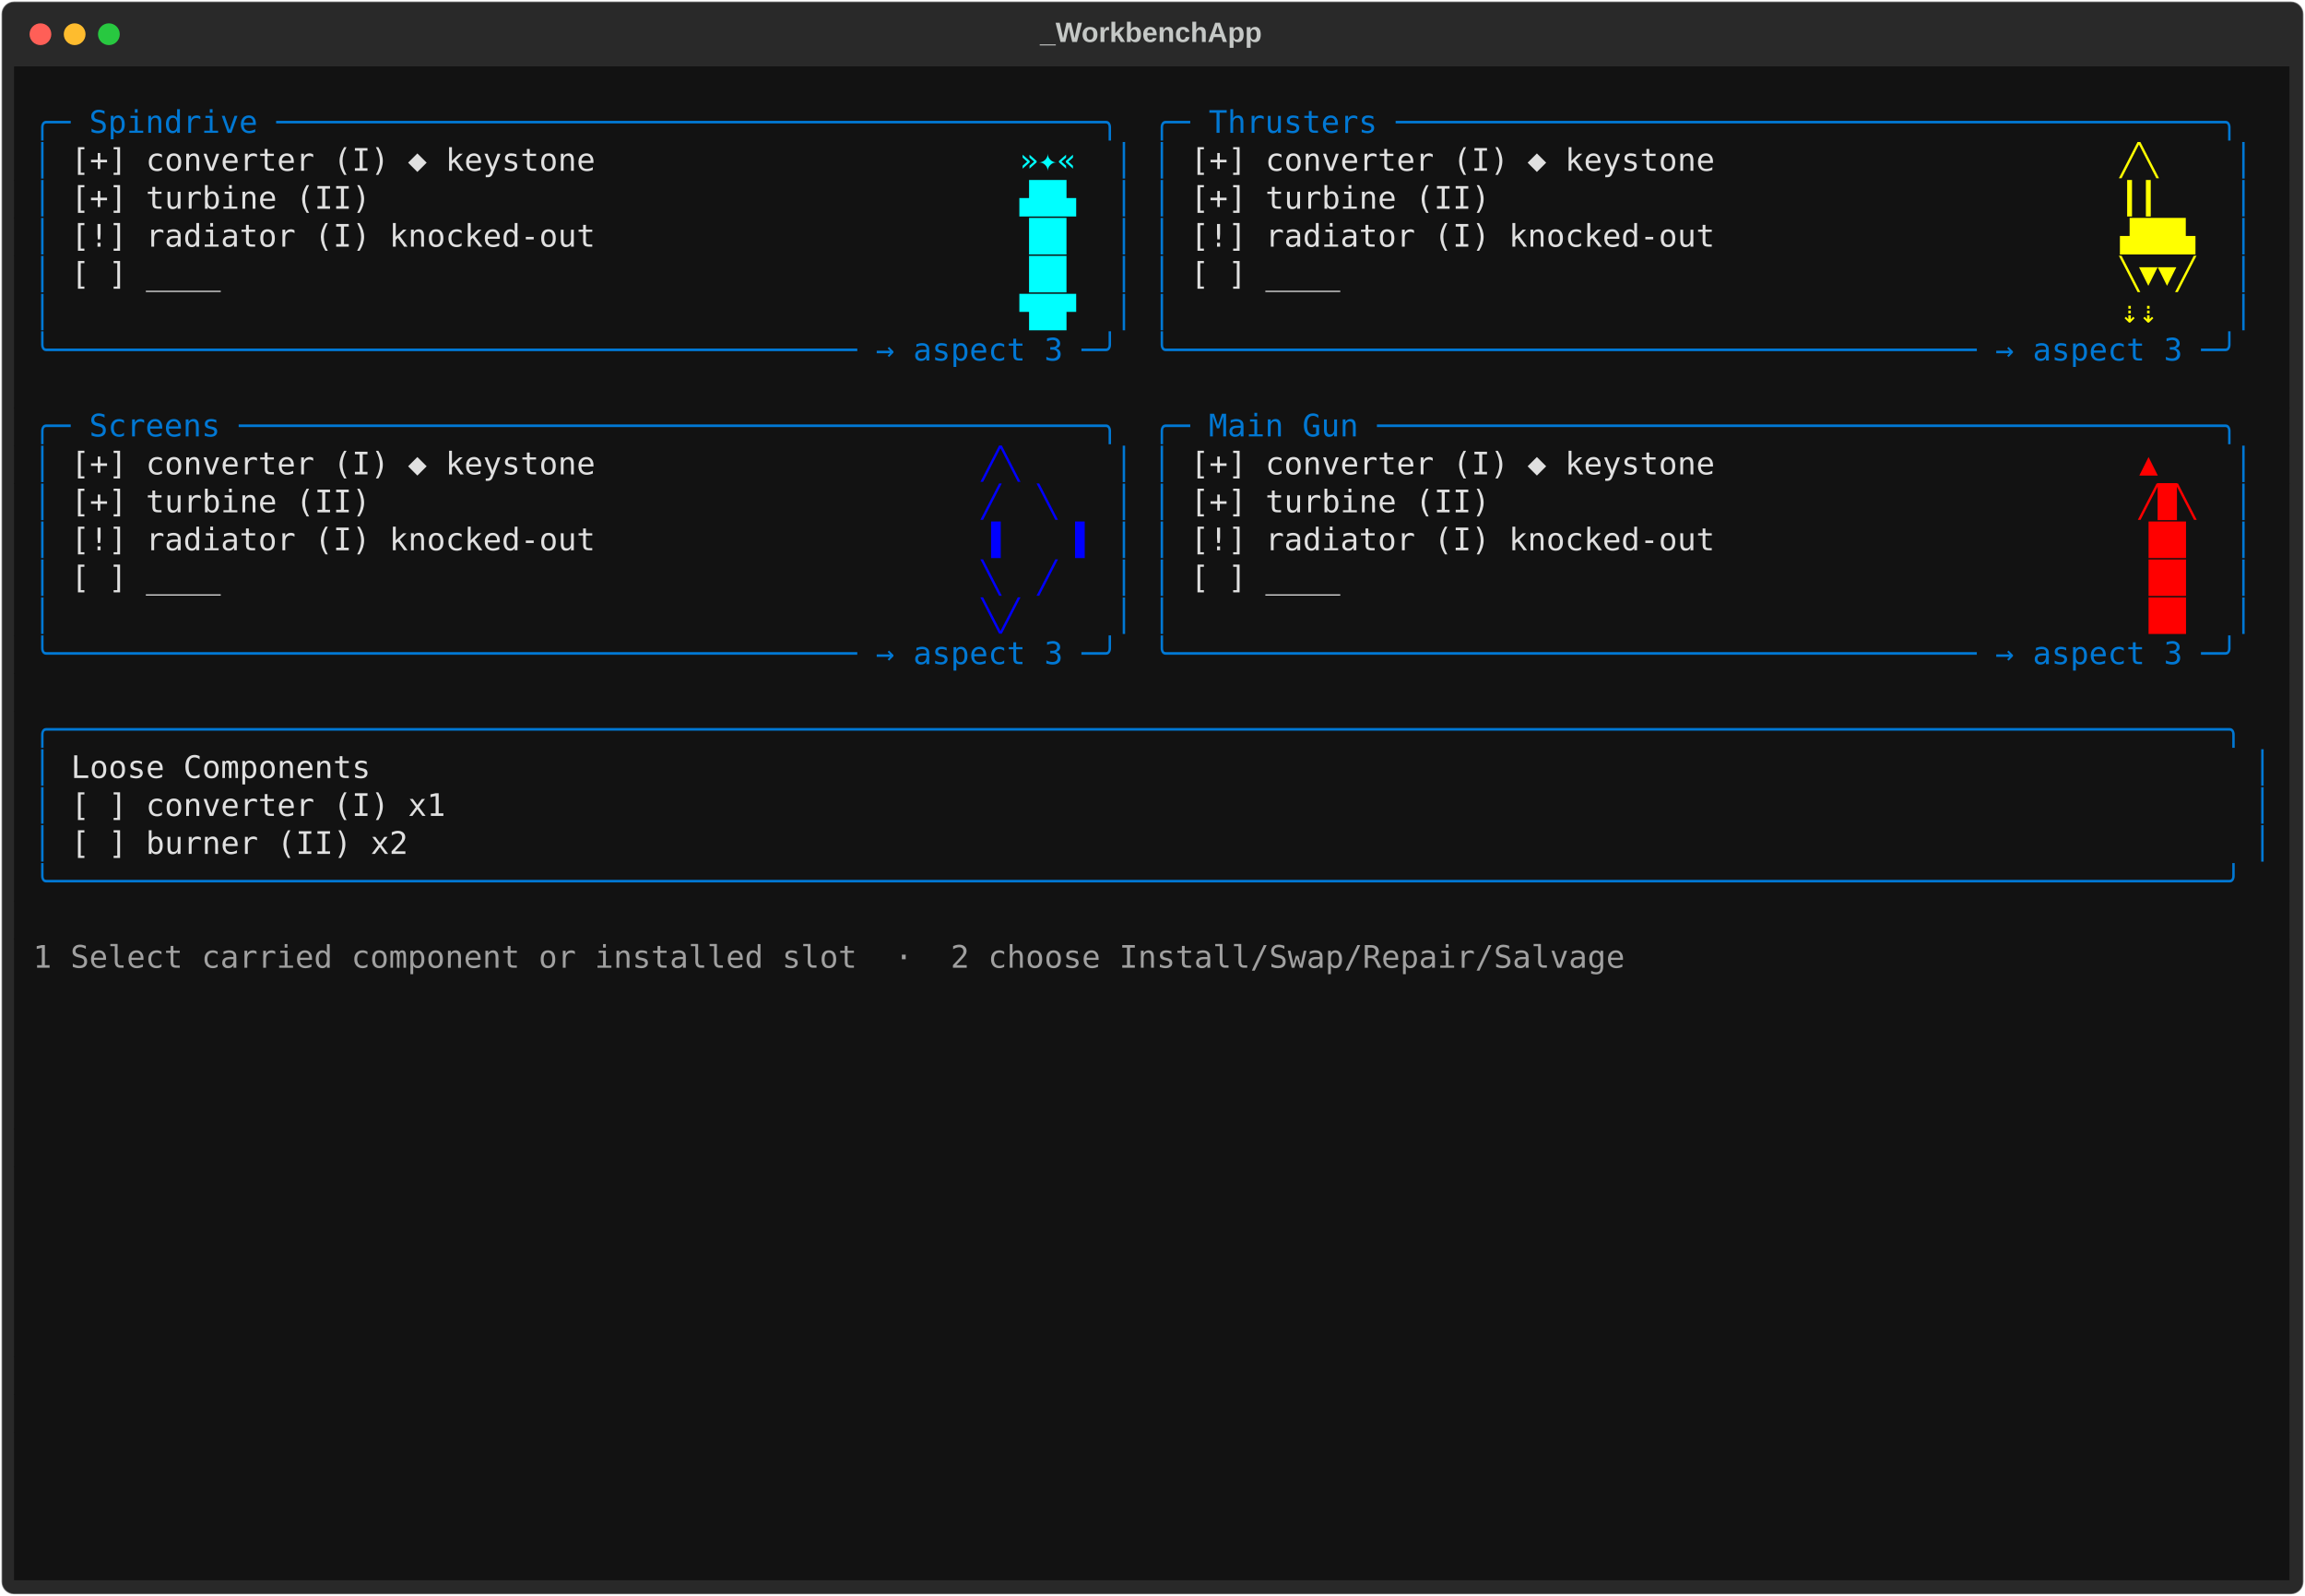
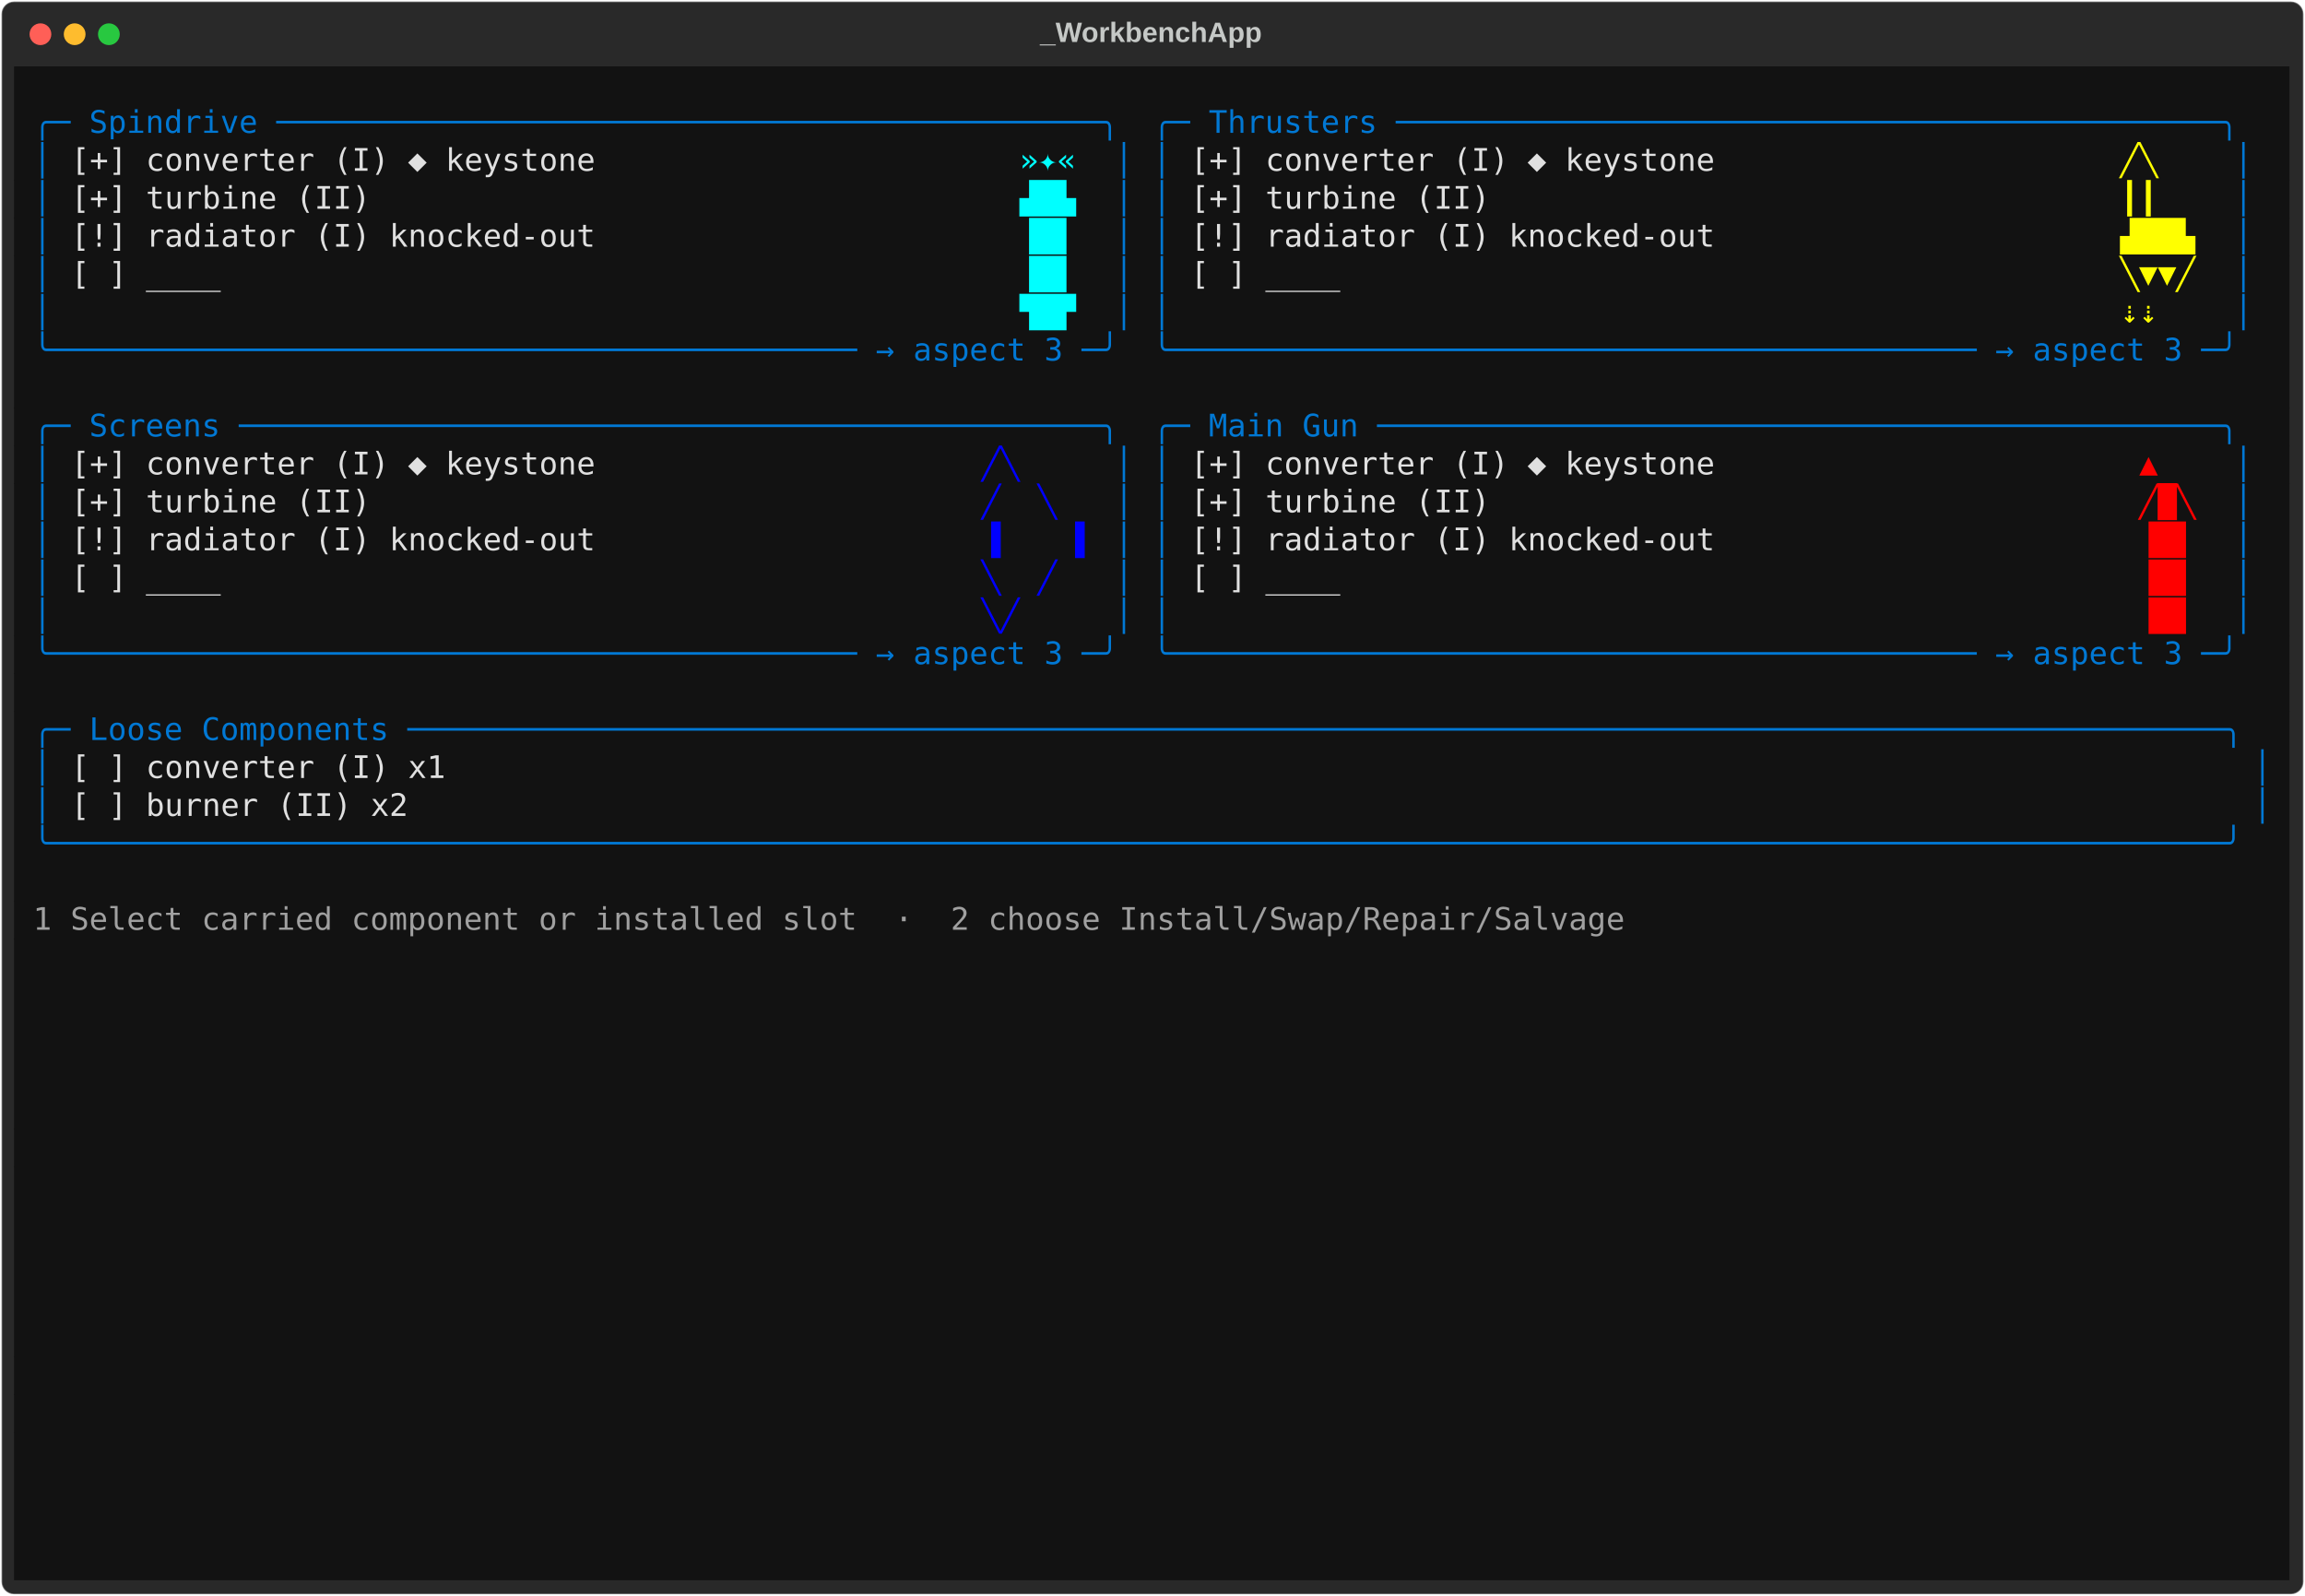
<svg xmlns="http://www.w3.org/2000/svg" class="rich-terminal" viewBox="0 0 1482 1026.0">
  <style>

    @font-face {
        font-family: "Fira Code";
        src: local("FiraCode-Regular"),
                url("https://cdnjs.cloudflare.com/ajax/libs/firacode/6.2.0/woff2/FiraCode-Regular.woff2") format("woff2"),
                url("https://cdnjs.cloudflare.com/ajax/libs/firacode/6.2.0/woff/FiraCode-Regular.woff") format("woff");
        font-style: normal;
        font-weight: 400;
    }
    @font-face {
        font-family: "Fira Code";
        src: local("FiraCode-Bold"),
                url("https://cdnjs.cloudflare.com/ajax/libs/firacode/6.2.0/woff2/FiraCode-Bold.woff2") format("woff2"),
                url("https://cdnjs.cloudflare.com/ajax/libs/firacode/6.2.0/woff/FiraCode-Bold.woff") format("woff");
        font-style: bold;
        font-weight: 700;
    }

    .terminal-matrix {
        font-family: Fira Code, monospace;
        font-size: 20px;
        line-height: 24.4px;
        font-variant-east-asian: full-width;
    }

    .terminal-title {
        font-size: 18px;
        font-weight: bold;
        font-family: arial;
    }

    .terminal-r1 { fill: #c5c8c6 }
.terminal-r2 { fill: #0178d4 }
.terminal-r3 { fill: #e0e0e0 }
.terminal-r4 { fill: #00ffff }
.terminal-r5 { fill: #ffff00 }
.terminal-r6 { fill: #0000ff }
.terminal-r7 { fill: #ff0000 }
.terminal-r8 { fill: #a0a0a0 }
    </style>
  <defs>
    <clipPath id="terminal-clip-terminal">
      <rect x="0" y="0" width="1463.0" height="975.0" />
    </clipPath>
    <clipPath id="terminal-line-0">
      <rect x="0" y="1.5" width="1464" height="24.65" />
    </clipPath>
    <clipPath id="terminal-line-1">
      <rect x="0" y="25.9" width="1464" height="24.65" />
    </clipPath>
    <clipPath id="terminal-line-2">
      <rect x="0" y="50.3" width="1464" height="24.65" />
    </clipPath>
    <clipPath id="terminal-line-3">
      <rect x="0" y="74.7" width="1464" height="24.65" />
    </clipPath>
    <clipPath id="terminal-line-4">
      <rect x="0" y="99.1" width="1464" height="24.65" />
    </clipPath>
    <clipPath id="terminal-line-5">
      <rect x="0" y="123.5" width="1464" height="24.65" />
    </clipPath>
    <clipPath id="terminal-line-6">
      <rect x="0" y="147.9" width="1464" height="24.65" />
    </clipPath>
    <clipPath id="terminal-line-7">
      <rect x="0" y="172.3" width="1464" height="24.65" />
    </clipPath>
    <clipPath id="terminal-line-8">
      <rect x="0" y="196.7" width="1464" height="24.65" />
    </clipPath>
    <clipPath id="terminal-line-9">
      <rect x="0" y="221.1" width="1464" height="24.65" />
    </clipPath>
    <clipPath id="terminal-line-10">
      <rect x="0" y="245.5" width="1464" height="24.65" />
    </clipPath>
    <clipPath id="terminal-line-11">
      <rect x="0" y="269.9" width="1464" height="24.65" />
    </clipPath>
    <clipPath id="terminal-line-12">
      <rect x="0" y="294.3" width="1464" height="24.65" />
    </clipPath>
    <clipPath id="terminal-line-13">
      <rect x="0" y="318.7" width="1464" height="24.65" />
    </clipPath>
    <clipPath id="terminal-line-14">
      <rect x="0" y="343.1" width="1464" height="24.65" />
    </clipPath>
    <clipPath id="terminal-line-15">
      <rect x="0" y="367.5" width="1464" height="24.65" />
    </clipPath>
    <clipPath id="terminal-line-16">
      <rect x="0" y="391.9" width="1464" height="24.65" />
    </clipPath>
    <clipPath id="terminal-line-17">
      <rect x="0" y="416.3" width="1464" height="24.65" />
    </clipPath>
    <clipPath id="terminal-line-18">
      <rect x="0" y="440.7" width="1464" height="24.65" />
    </clipPath>
    <clipPath id="terminal-line-19">
      <rect x="0" y="465.1" width="1464" height="24.65" />
    </clipPath>
    <clipPath id="terminal-line-20">
      <rect x="0" y="489.5" width="1464" height="24.65" />
    </clipPath>
    <clipPath id="terminal-line-21">
      <rect x="0" y="513.9" width="1464" height="24.65" />
    </clipPath>
    <clipPath id="terminal-line-22">
      <rect x="0" y="538.3" width="1464" height="24.65" />
    </clipPath>
    <clipPath id="terminal-line-23">
      <rect x="0" y="562.7" width="1464" height="24.65" />
    </clipPath>
    <clipPath id="terminal-line-24">
      <rect x="0" y="587.1" width="1464" height="24.65" />
    </clipPath>
    <clipPath id="terminal-line-25">
      <rect x="0" y="611.5" width="1464" height="24.65" />
    </clipPath>
    <clipPath id="terminal-line-26">
      <rect x="0" y="635.9" width="1464" height="24.65" />
    </clipPath>
    <clipPath id="terminal-line-27">
      <rect x="0" y="660.3" width="1464" height="24.65" />
    </clipPath>
    <clipPath id="terminal-line-28">
      <rect x="0" y="684.7" width="1464" height="24.65" />
    </clipPath>
    <clipPath id="terminal-line-29">
      <rect x="0" y="709.1" width="1464" height="24.65" />
    </clipPath>
    <clipPath id="terminal-line-30">
      <rect x="0" y="733.5" width="1464" height="24.65" />
    </clipPath>
    <clipPath id="terminal-line-31">
      <rect x="0" y="757.9" width="1464" height="24.65" />
    </clipPath>
    <clipPath id="terminal-line-32">
      <rect x="0" y="782.3" width="1464" height="24.65" />
    </clipPath>
    <clipPath id="terminal-line-33">
      <rect x="0" y="806.7" width="1464" height="24.65" />
    </clipPath>
    <clipPath id="terminal-line-34">
      <rect x="0" y="831.1" width="1464" height="24.65" />
    </clipPath>
    <clipPath id="terminal-line-35">
      <rect x="0" y="855.5" width="1464" height="24.65" />
    </clipPath>
    <clipPath id="terminal-line-36">
      <rect x="0" y="879.9" width="1464" height="24.65" />
    </clipPath>
    <clipPath id="terminal-line-37">
      <rect x="0" y="904.3" width="1464" height="24.65" />
    </clipPath>
    <clipPath id="terminal-line-38">
      <rect x="0" y="928.7" width="1464" height="24.65" />
    </clipPath>
  </defs>
  <rect fill="#292929" stroke="rgba(255,255,255,0.35)" stroke-width="1" x="1" y="1" width="1480" height="1024" rx="8" />
  <text class="terminal-title" fill="#c5c8c6" text-anchor="middle" x="740" y="27">_WorkbenchApp</text>
  <g transform="translate(26,22)">
    <circle cx="0" cy="0" r="7" fill="#ff5f57" />
    <circle cx="22" cy="0" r="7" fill="#febc2e" />
    <circle cx="44" cy="0" r="7" fill="#28c840" />
  </g>
  <g transform="translate(9, 41)" clip-path="url(#terminal-clip-terminal)">
    <rect fill="#121212" x="0" y="1.5" width="1464" height="24.65" shape-rendering="crispEdges" />
    <rect fill="#121212" x="0" y="25.9" width="12.2" height="24.65" shape-rendering="crispEdges" />
    <rect fill="#121212" x="12.2" y="25.9" width="707.6" height="24.65" shape-rendering="crispEdges" />
    <rect fill="#121212" x="719.8" y="25.9" width="12.2" height="24.65" shape-rendering="crispEdges" />
    <rect fill="#121212" x="732" y="25.9" width="707.6" height="24.65" shape-rendering="crispEdges" />
    <rect fill="#121212" x="1439.6" y="25.9" width="24.4" height="24.65" shape-rendering="crispEdges" />
    <rect fill="#121212" x="0" y="50.3" width="12.2" height="24.65" shape-rendering="crispEdges" />
    <rect fill="#121212" x="12.2" y="50.3" width="12.2" height="24.65" shape-rendering="crispEdges" />
    <rect fill="#121212" x="24.4" y="50.3" width="12.2" height="24.65" shape-rendering="crispEdges" />
    <rect fill="#121212" x="36.6" y="50.3" width="341.6" height="24.65" shape-rendering="crispEdges" />
    <rect fill="#121212" x="378.2" y="50.3" width="268.4" height="24.65" shape-rendering="crispEdges" />
    <rect fill="#121212" x="646.6" y="50.3" width="48.8" height="24.65" shape-rendering="crispEdges" />
    <rect fill="#121212" x="695.4" y="50.3" width="12.2" height="24.65" shape-rendering="crispEdges" />
    <rect fill="#121212" x="707.6" y="50.3" width="12.2" height="24.65" shape-rendering="crispEdges" />
    <rect fill="#121212" x="719.8" y="50.3" width="12.2" height="24.65" shape-rendering="crispEdges" />
    <rect fill="#121212" x="732" y="50.3" width="12.2" height="24.65" shape-rendering="crispEdges" />
    <rect fill="#121212" x="744.2" y="50.3" width="12.2" height="24.65" shape-rendering="crispEdges" />
    <rect fill="#121212" x="756.4" y="50.3" width="341.6" height="24.65" shape-rendering="crispEdges" />
    <rect fill="#121212" x="1098" y="50.3" width="256.2" height="24.65" shape-rendering="crispEdges" />
    <rect fill="#121212" x="1354.2" y="50.3" width="48.8" height="24.65" shape-rendering="crispEdges" />
    <rect fill="#121212" x="1403" y="50.3" width="24.4" height="24.65" shape-rendering="crispEdges" />
    <rect fill="#121212" x="1427.4" y="50.3" width="12.2" height="24.65" shape-rendering="crispEdges" />
    <rect fill="#121212" x="1439.6" y="50.3" width="24.4" height="24.65" shape-rendering="crispEdges" />
    <rect fill="#121212" x="0" y="74.7" width="12.2" height="24.65" shape-rendering="crispEdges" />
    <rect fill="#121212" x="12.2" y="74.7" width="12.2" height="24.65" shape-rendering="crispEdges" />
    <rect fill="#121212" x="24.4" y="74.7" width="12.2" height="24.65" shape-rendering="crispEdges" />
    <rect fill="#121212" x="36.6" y="74.7" width="195.2" height="24.65" shape-rendering="crispEdges" />
    <rect fill="#121212" x="231.8" y="74.7" width="414.8" height="24.65" shape-rendering="crispEdges" />
    <rect fill="#121212" x="646.6" y="74.7" width="48.8" height="24.65" shape-rendering="crispEdges" />
    <rect fill="#121212" x="695.4" y="74.7" width="12.2" height="24.65" shape-rendering="crispEdges" />
    <rect fill="#121212" x="707.6" y="74.7" width="12.2" height="24.65" shape-rendering="crispEdges" />
    <rect fill="#121212" x="719.8" y="74.7" width="12.2" height="24.65" shape-rendering="crispEdges" />
    <rect fill="#121212" x="732" y="74.7" width="12.2" height="24.65" shape-rendering="crispEdges" />
    <rect fill="#121212" x="744.2" y="74.7" width="12.2" height="24.65" shape-rendering="crispEdges" />
    <rect fill="#121212" x="756.4" y="74.7" width="195.2" height="24.65" shape-rendering="crispEdges" />
    <rect fill="#121212" x="951.6" y="74.7" width="402.6" height="24.65" shape-rendering="crispEdges" />
    <rect fill="#121212" x="1354.2" y="74.7" width="48.8" height="24.65" shape-rendering="crispEdges" />
    <rect fill="#121212" x="1403" y="74.7" width="24.4" height="24.65" shape-rendering="crispEdges" />
    <rect fill="#121212" x="1427.4" y="74.7" width="12.2" height="24.65" shape-rendering="crispEdges" />
    <rect fill="#121212" x="1439.6" y="74.7" width="24.4" height="24.65" shape-rendering="crispEdges" />
    <rect fill="#121212" x="0" y="99.1" width="12.2" height="24.65" shape-rendering="crispEdges" />
    <rect fill="#121212" x="12.2" y="99.1" width="12.2" height="24.65" shape-rendering="crispEdges" />
    <rect fill="#121212" x="24.4" y="99.1" width="12.2" height="24.65" shape-rendering="crispEdges" />
    <rect fill="#121212" x="36.6" y="99.1" width="341.6" height="24.65" shape-rendering="crispEdges" />
    <rect fill="#121212" x="378.2" y="99.1" width="268.4" height="24.65" shape-rendering="crispEdges" />
    <rect fill="#121212" x="646.6" y="99.1" width="48.8" height="24.65" shape-rendering="crispEdges" />
    <rect fill="#121212" x="695.4" y="99.1" width="12.2" height="24.65" shape-rendering="crispEdges" />
    <rect fill="#121212" x="707.6" y="99.1" width="12.2" height="24.65" shape-rendering="crispEdges" />
    <rect fill="#121212" x="719.8" y="99.1" width="12.2" height="24.65" shape-rendering="crispEdges" />
    <rect fill="#121212" x="732" y="99.1" width="12.2" height="24.65" shape-rendering="crispEdges" />
    <rect fill="#121212" x="744.2" y="99.1" width="12.2" height="24.65" shape-rendering="crispEdges" />
    <rect fill="#121212" x="756.4" y="99.1" width="341.6" height="24.65" shape-rendering="crispEdges" />
    <rect fill="#121212" x="1098" y="99.1" width="256.2" height="24.65" shape-rendering="crispEdges" />
    <rect fill="#121212" x="1354.2" y="99.1" width="61" height="24.65" shape-rendering="crispEdges" />
    <rect fill="#121212" x="1415.2" y="99.1" width="12.2" height="24.65" shape-rendering="crispEdges" />
    <rect fill="#121212" x="1427.4" y="99.1" width="12.2" height="24.65" shape-rendering="crispEdges" />
    <rect fill="#121212" x="1439.6" y="99.1" width="24.4" height="24.65" shape-rendering="crispEdges" />
    <rect fill="#121212" x="0" y="123.5" width="12.2" height="24.65" shape-rendering="crispEdges" />
    <rect fill="#121212" x="12.2" y="123.5" width="12.2" height="24.65" shape-rendering="crispEdges" />
    <rect fill="#121212" x="24.4" y="123.5" width="12.2" height="24.65" shape-rendering="crispEdges" />
    <rect fill="#121212" x="36.6" y="123.5" width="97.6" height="24.65" shape-rendering="crispEdges" />
    <rect fill="#121212" x="134.2" y="123.5" width="512.4" height="24.65" shape-rendering="crispEdges" />
    <rect fill="#121212" x="646.6" y="123.5" width="48.8" height="24.65" shape-rendering="crispEdges" />
    <rect fill="#121212" x="695.4" y="123.5" width="12.2" height="24.65" shape-rendering="crispEdges" />
    <rect fill="#121212" x="707.6" y="123.5" width="12.2" height="24.65" shape-rendering="crispEdges" />
    <rect fill="#121212" x="719.8" y="123.5" width="12.2" height="24.65" shape-rendering="crispEdges" />
    <rect fill="#121212" x="732" y="123.5" width="12.2" height="24.65" shape-rendering="crispEdges" />
    <rect fill="#121212" x="744.2" y="123.5" width="12.2" height="24.65" shape-rendering="crispEdges" />
    <rect fill="#121212" x="756.4" y="123.5" width="97.6" height="24.65" shape-rendering="crispEdges" />
    <rect fill="#121212" x="854" y="123.5" width="500.2" height="24.65" shape-rendering="crispEdges" />
    <rect fill="#121212" x="1354.2" y="123.5" width="61" height="24.65" shape-rendering="crispEdges" />
    <rect fill="#121212" x="1415.2" y="123.5" width="12.2" height="24.65" shape-rendering="crispEdges" />
    <rect fill="#121212" x="1427.4" y="123.5" width="12.2" height="24.65" shape-rendering="crispEdges" />
    <rect fill="#121212" x="1439.6" y="123.5" width="24.4" height="24.65" shape-rendering="crispEdges" />
    <rect fill="#121212" x="0" y="147.9" width="12.2" height="24.65" shape-rendering="crispEdges" />
    <rect fill="#121212" x="12.2" y="147.9" width="12.2" height="24.65" shape-rendering="crispEdges" />
    <rect fill="#121212" x="24.4" y="147.9" width="622.2" height="24.65" shape-rendering="crispEdges" />
    <rect fill="#121212" x="646.6" y="147.9" width="48.8" height="24.65" shape-rendering="crispEdges" />
    <rect fill="#121212" x="695.4" y="147.9" width="12.2" height="24.65" shape-rendering="crispEdges" />
    <rect fill="#121212" x="707.6" y="147.9" width="12.2" height="24.65" shape-rendering="crispEdges" />
    <rect fill="#121212" x="719.8" y="147.9" width="12.2" height="24.65" shape-rendering="crispEdges" />
    <rect fill="#121212" x="732" y="147.9" width="12.2" height="24.65" shape-rendering="crispEdges" />
    <rect fill="#121212" x="744.2" y="147.9" width="610" height="24.65" shape-rendering="crispEdges" />
    <rect fill="#121212" x="1354.2" y="147.9" width="48.8" height="24.65" shape-rendering="crispEdges" />
    <rect fill="#121212" x="1403" y="147.9" width="24.4" height="24.65" shape-rendering="crispEdges" />
    <rect fill="#121212" x="1427.4" y="147.9" width="12.2" height="24.65" shape-rendering="crispEdges" />
    <rect fill="#121212" x="1439.6" y="147.9" width="24.4" height="24.65" shape-rendering="crispEdges" />
    <rect fill="#121212" x="0" y="172.3" width="12.2" height="24.65" shape-rendering="crispEdges" />
    <rect fill="#121212" x="12.2" y="172.3" width="707.6" height="24.65" shape-rendering="crispEdges" />
    <rect fill="#121212" x="719.8" y="172.3" width="12.2" height="24.65" shape-rendering="crispEdges" />
    <rect fill="#121212" x="732" y="172.3" width="707.6" height="24.65" shape-rendering="crispEdges" />
    <rect fill="#121212" x="1439.6" y="172.3" width="24.4" height="24.65" shape-rendering="crispEdges" />
    <rect fill="#121212" x="0" y="196.7" width="1464" height="24.65" shape-rendering="crispEdges" />
    <rect fill="#121212" x="0" y="221.1" width="12.2" height="24.65" shape-rendering="crispEdges" />
    <rect fill="#121212" x="12.2" y="221.1" width="707.6" height="24.65" shape-rendering="crispEdges" />
    <rect fill="#121212" x="719.8" y="221.1" width="12.2" height="24.65" shape-rendering="crispEdges" />
    <rect fill="#121212" x="732" y="221.1" width="707.6" height="24.65" shape-rendering="crispEdges" />
    <rect fill="#121212" x="1439.6" y="221.1" width="24.4" height="24.65" shape-rendering="crispEdges" />
    <rect fill="#121212" x="0" y="245.5" width="12.2" height="24.65" shape-rendering="crispEdges" />
    <rect fill="#121212" x="12.2" y="245.5" width="12.2" height="24.65" shape-rendering="crispEdges" />
    <rect fill="#121212" x="24.4" y="245.5" width="12.2" height="24.65" shape-rendering="crispEdges" />
    <rect fill="#121212" x="36.6" y="245.5" width="341.6" height="24.65" shape-rendering="crispEdges" />
    <rect fill="#121212" x="378.2" y="245.5" width="244" height="24.65" shape-rendering="crispEdges" />
    <rect fill="#121212" x="622.2" y="245.5" width="48.8" height="24.65" shape-rendering="crispEdges" />
    <rect fill="#121212" x="671" y="245.5" width="36.6" height="24.65" shape-rendering="crispEdges" />
    <rect fill="#121212" x="707.6" y="245.5" width="12.2" height="24.65" shape-rendering="crispEdges" />
    <rect fill="#121212" x="719.8" y="245.5" width="12.2" height="24.65" shape-rendering="crispEdges" />
    <rect fill="#121212" x="732" y="245.5" width="12.2" height="24.65" shape-rendering="crispEdges" />
    <rect fill="#121212" x="744.2" y="245.5" width="12.2" height="24.65" shape-rendering="crispEdges" />
    <rect fill="#121212" x="756.4" y="245.5" width="341.6" height="24.65" shape-rendering="crispEdges" />
    <rect fill="#121212" x="1098" y="245.5" width="268.4" height="24.65" shape-rendering="crispEdges" />
    <rect fill="#121212" x="1366.4" y="245.5" width="36.6" height="24.65" shape-rendering="crispEdges" />
    <rect fill="#121212" x="1403" y="245.5" width="24.4" height="24.65" shape-rendering="crispEdges" />
    <rect fill="#121212" x="1427.4" y="245.5" width="12.2" height="24.65" shape-rendering="crispEdges" />
    <rect fill="#121212" x="1439.6" y="245.5" width="24.4" height="24.65" shape-rendering="crispEdges" />
    <rect fill="#121212" x="0" y="269.9" width="12.2" height="24.65" shape-rendering="crispEdges" />
    <rect fill="#121212" x="12.2" y="269.9" width="12.2" height="24.65" shape-rendering="crispEdges" />
    <rect fill="#121212" x="24.4" y="269.9" width="12.2" height="24.65" shape-rendering="crispEdges" />
    <rect fill="#121212" x="36.6" y="269.9" width="195.2" height="24.65" shape-rendering="crispEdges" />
    <rect fill="#121212" x="231.8" y="269.9" width="390.4" height="24.65" shape-rendering="crispEdges" />
    <rect fill="#121212" x="622.2" y="269.9" width="61" height="24.65" shape-rendering="crispEdges" />
    <rect fill="#121212" x="683.2" y="269.9" width="24.4" height="24.65" shape-rendering="crispEdges" />
    <rect fill="#121212" x="707.6" y="269.9" width="12.2" height="24.65" shape-rendering="crispEdges" />
    <rect fill="#121212" x="719.8" y="269.9" width="12.2" height="24.65" shape-rendering="crispEdges" />
    <rect fill="#121212" x="732" y="269.9" width="12.2" height="24.65" shape-rendering="crispEdges" />
    <rect fill="#121212" x="744.2" y="269.9" width="12.2" height="24.65" shape-rendering="crispEdges" />
    <rect fill="#121212" x="756.4" y="269.9" width="195.2" height="24.65" shape-rendering="crispEdges" />
    <rect fill="#121212" x="951.6" y="269.9" width="414.8" height="24.65" shape-rendering="crispEdges" />
    <rect fill="#121212" x="1366.4" y="269.9" width="48.8" height="24.65" shape-rendering="crispEdges" />
    <rect fill="#121212" x="1415.2" y="269.9" width="12.2" height="24.65" shape-rendering="crispEdges" />
    <rect fill="#121212" x="1427.4" y="269.9" width="12.2" height="24.65" shape-rendering="crispEdges" />
    <rect fill="#121212" x="1439.6" y="269.9" width="24.4" height="24.65" shape-rendering="crispEdges" />
    <rect fill="#121212" x="0" y="294.3" width="12.2" height="24.65" shape-rendering="crispEdges" />
    <rect fill="#121212" x="12.2" y="294.3" width="12.2" height="24.65" shape-rendering="crispEdges" />
    <rect fill="#121212" x="24.4" y="294.3" width="12.2" height="24.65" shape-rendering="crispEdges" />
    <rect fill="#121212" x="36.6" y="294.3" width="341.6" height="24.65" shape-rendering="crispEdges" />
    <rect fill="#121212" x="378.2" y="294.3" width="244" height="24.65" shape-rendering="crispEdges" />
    <rect fill="#121212" x="622.2" y="294.3" width="73.2" height="24.65" shape-rendering="crispEdges" />
    <rect fill="#121212" x="695.4" y="294.3" width="12.2" height="24.65" shape-rendering="crispEdges" />
    <rect fill="#121212" x="707.6" y="294.3" width="12.2" height="24.65" shape-rendering="crispEdges" />
    <rect fill="#121212" x="719.8" y="294.3" width="12.2" height="24.65" shape-rendering="crispEdges" />
    <rect fill="#121212" x="732" y="294.3" width="12.2" height="24.65" shape-rendering="crispEdges" />
    <rect fill="#121212" x="744.2" y="294.3" width="12.2" height="24.65" shape-rendering="crispEdges" />
    <rect fill="#121212" x="756.4" y="294.3" width="341.6" height="24.65" shape-rendering="crispEdges" />
    <rect fill="#121212" x="1098" y="294.3" width="268.4" height="24.65" shape-rendering="crispEdges" />
    <rect fill="#121212" x="1366.4" y="294.3" width="48.8" height="24.65" shape-rendering="crispEdges" />
    <rect fill="#121212" x="1415.2" y="294.3" width="12.2" height="24.65" shape-rendering="crispEdges" />
    <rect fill="#121212" x="1427.4" y="294.3" width="12.2" height="24.65" shape-rendering="crispEdges" />
    <rect fill="#121212" x="1439.6" y="294.3" width="24.4" height="24.65" shape-rendering="crispEdges" />
    <rect fill="#121212" x="0" y="318.7" width="12.2" height="24.65" shape-rendering="crispEdges" />
    <rect fill="#121212" x="12.2" y="318.7" width="12.2" height="24.65" shape-rendering="crispEdges" />
    <rect fill="#121212" x="24.4" y="318.7" width="12.2" height="24.65" shape-rendering="crispEdges" />
    <rect fill="#121212" x="36.6" y="318.7" width="97.6" height="24.65" shape-rendering="crispEdges" />
    <rect fill="#121212" x="134.2" y="318.7" width="488" height="24.65" shape-rendering="crispEdges" />
    <rect fill="#121212" x="622.2" y="318.7" width="61" height="24.65" shape-rendering="crispEdges" />
    <rect fill="#121212" x="683.2" y="318.7" width="24.4" height="24.65" shape-rendering="crispEdges" />
    <rect fill="#121212" x="707.6" y="318.7" width="12.2" height="24.65" shape-rendering="crispEdges" />
    <rect fill="#121212" x="719.8" y="318.7" width="12.2" height="24.65" shape-rendering="crispEdges" />
    <rect fill="#121212" x="732" y="318.7" width="12.2" height="24.65" shape-rendering="crispEdges" />
    <rect fill="#121212" x="744.2" y="318.7" width="12.2" height="24.65" shape-rendering="crispEdges" />
    <rect fill="#121212" x="756.4" y="318.7" width="97.6" height="24.65" shape-rendering="crispEdges" />
    <rect fill="#121212" x="854" y="318.7" width="512.4" height="24.65" shape-rendering="crispEdges" />
    <rect fill="#121212" x="1366.4" y="318.7" width="48.8" height="24.65" shape-rendering="crispEdges" />
    <rect fill="#121212" x="1415.2" y="318.7" width="12.2" height="24.65" shape-rendering="crispEdges" />
    <rect fill="#121212" x="1427.4" y="318.7" width="12.2" height="24.65" shape-rendering="crispEdges" />
    <rect fill="#121212" x="1439.6" y="318.7" width="24.4" height="24.65" shape-rendering="crispEdges" />
    <rect fill="#121212" x="0" y="343.1" width="12.2" height="24.65" shape-rendering="crispEdges" />
    <rect fill="#121212" x="12.2" y="343.1" width="12.2" height="24.65" shape-rendering="crispEdges" />
    <rect fill="#121212" x="24.4" y="343.1" width="597.8" height="24.65" shape-rendering="crispEdges" />
    <rect fill="#121212" x="622.2" y="343.1" width="48.8" height="24.65" shape-rendering="crispEdges" />
    <rect fill="#121212" x="671" y="343.1" width="36.6" height="24.65" shape-rendering="crispEdges" />
    <rect fill="#121212" x="707.6" y="343.1" width="12.2" height="24.65" shape-rendering="crispEdges" />
    <rect fill="#121212" x="719.8" y="343.1" width="12.2" height="24.65" shape-rendering="crispEdges" />
    <rect fill="#121212" x="732" y="343.1" width="12.2" height="24.65" shape-rendering="crispEdges" />
    <rect fill="#121212" x="744.2" y="343.1" width="622.2" height="24.65" shape-rendering="crispEdges" />
    <rect fill="#121212" x="1366.4" y="343.1" width="48.8" height="24.65" shape-rendering="crispEdges" />
    <rect fill="#121212" x="1415.2" y="343.1" width="12.2" height="24.65" shape-rendering="crispEdges" />
    <rect fill="#121212" x="1427.4" y="343.1" width="12.2" height="24.65" shape-rendering="crispEdges" />
    <rect fill="#121212" x="1439.6" y="343.1" width="24.4" height="24.65" shape-rendering="crispEdges" />
    <rect fill="#121212" x="0" y="367.5" width="12.2" height="24.65" shape-rendering="crispEdges" />
    <rect fill="#121212" x="12.2" y="367.5" width="707.6" height="24.65" shape-rendering="crispEdges" />
    <rect fill="#121212" x="719.8" y="367.5" width="12.2" height="24.65" shape-rendering="crispEdges" />
    <rect fill="#121212" x="732" y="367.5" width="707.6" height="24.65" shape-rendering="crispEdges" />
    <rect fill="#121212" x="1439.6" y="367.5" width="24.4" height="24.65" shape-rendering="crispEdges" />
    <rect fill="#121212" x="0" y="391.9" width="1464" height="24.65" shape-rendering="crispEdges" />
    <rect fill="#121212" x="0" y="416.3" width="12.2" height="24.65" shape-rendering="crispEdges" />
    <rect fill="#121212" x="12.2" y="416.3" width="1439.6" height="24.65" shape-rendering="crispEdges" />
    <rect fill="#121212" x="1451.8" y="416.3" width="12.2" height="24.65" shape-rendering="crispEdges" />
    <rect fill="#121212" x="0" y="440.7" width="12.2" height="24.65" shape-rendering="crispEdges" />
    <rect fill="#121212" x="12.2" y="440.7" width="12.2" height="24.65" shape-rendering="crispEdges" />
    <rect fill="#121212" x="24.4" y="440.7" width="12.2" height="24.65" shape-rendering="crispEdges" />
-     <rect fill="#121212" x="36.6" y="440.7" width="195.2" height="24.65" shape-rendering="crispEdges" />
-     <rect fill="#121212" x="231.8" y="440.7" width="1207.8" height="24.65" shape-rendering="crispEdges" />
+     <rect fill="#121212" x="36.6" y="440.7" width="244" height="24.65" shape-rendering="crispEdges" />
+     <rect fill="#121212" x="280.6" y="440.7" width="1159" height="24.65" shape-rendering="crispEdges" />
    <rect fill="#121212" x="1439.6" y="440.7" width="12.2" height="24.65" shape-rendering="crispEdges" />
    <rect fill="#121212" x="1451.8" y="440.7" width="12.2" height="24.65" shape-rendering="crispEdges" />
    <rect fill="#121212" x="0" y="465.1" width="12.2" height="24.65" shape-rendering="crispEdges" />
    <rect fill="#121212" x="12.2" y="465.1" width="12.2" height="24.65" shape-rendering="crispEdges" />
    <rect fill="#121212" x="24.4" y="465.1" width="12.2" height="24.65" shape-rendering="crispEdges" />
-     <rect fill="#121212" x="36.6" y="465.1" width="244" height="24.65" shape-rendering="crispEdges" />
-     <rect fill="#121212" x="280.6" y="465.1" width="1159" height="24.65" shape-rendering="crispEdges" />
+     <rect fill="#121212" x="36.6" y="465.1" width="219.6" height="24.65" shape-rendering="crispEdges" />
+     <rect fill="#121212" x="256.2" y="465.1" width="1183.4" height="24.65" shape-rendering="crispEdges" />
    <rect fill="#121212" x="1439.6" y="465.1" width="12.2" height="24.65" shape-rendering="crispEdges" />
    <rect fill="#121212" x="1451.8" y="465.1" width="12.2" height="24.65" shape-rendering="crispEdges" />
    <rect fill="#121212" x="0" y="489.5" width="12.2" height="24.65" shape-rendering="crispEdges" />
-     <rect fill="#121212" x="12.2" y="489.5" width="12.2" height="24.65" shape-rendering="crispEdges" />
-     <rect fill="#121212" x="24.4" y="489.5" width="12.2" height="24.65" shape-rendering="crispEdges" />
-     <rect fill="#121212" x="36.6" y="489.5" width="219.6" height="24.65" shape-rendering="crispEdges" />
-     <rect fill="#121212" x="256.2" y="489.5" width="1183.4" height="24.65" shape-rendering="crispEdges" />
-     <rect fill="#121212" x="1439.6" y="489.5" width="12.2" height="24.65" shape-rendering="crispEdges" />
+     <rect fill="#121212" x="12.2" y="489.5" width="1439.6" height="24.65" shape-rendering="crispEdges" />
    <rect fill="#121212" x="1451.8" y="489.5" width="12.2" height="24.65" shape-rendering="crispEdges" />
-     <rect fill="#121212" x="0" y="513.9" width="12.2" height="24.65" shape-rendering="crispEdges" />
-     <rect fill="#121212" x="12.2" y="513.9" width="1439.6" height="24.65" shape-rendering="crispEdges" />
-     <rect fill="#121212" x="1451.8" y="513.9" width="12.2" height="24.65" shape-rendering="crispEdges" />
-     <rect fill="#121212" x="0" y="538.3" width="1464" height="24.65" shape-rendering="crispEdges" />
-     <rect fill="#121212" x="0" y="562.7" width="12.2" height="24.65" shape-rendering="crispEdges" />
-     <rect fill="#121212" x="12.2" y="562.7" width="1037" height="24.65" shape-rendering="crispEdges" />
-     <rect fill="#121212" x="1049.2" y="562.7" width="414.8" height="24.65" shape-rendering="crispEdges" />
+     <rect fill="#121212" x="0" y="513.9" width="1464" height="24.65" shape-rendering="crispEdges" />
+     <rect fill="#121212" x="0" y="538.3" width="12.2" height="24.65" shape-rendering="crispEdges" />
+     <rect fill="#121212" x="12.2" y="538.3" width="1037" height="24.65" shape-rendering="crispEdges" />
+     <rect fill="#121212" x="1049.2" y="538.3" width="414.8" height="24.65" shape-rendering="crispEdges" />
+     <rect fill="#121212" x="0" y="562.7" width="1464" height="24.65" shape-rendering="crispEdges" />
    <rect fill="#121212" x="0" y="587.1" width="1464" height="24.65" shape-rendering="crispEdges" />
    <rect fill="#121212" x="0" y="611.5" width="1464" height="24.65" shape-rendering="crispEdges" />
    <rect fill="#121212" x="0" y="635.9" width="1464" height="24.65" shape-rendering="crispEdges" />
    <rect fill="#121212" x="0" y="660.3" width="1464" height="24.65" shape-rendering="crispEdges" />
    <rect fill="#121212" x="0" y="684.7" width="1464" height="24.65" shape-rendering="crispEdges" />
    <rect fill="#121212" x="0" y="709.1" width="1464" height="24.65" shape-rendering="crispEdges" />
    <rect fill="#121212" x="0" y="733.5" width="1464" height="24.65" shape-rendering="crispEdges" />
    <rect fill="#121212" x="0" y="757.9" width="1464" height="24.65" shape-rendering="crispEdges" />
    <rect fill="#121212" x="0" y="782.3" width="1464" height="24.65" shape-rendering="crispEdges" />
    <rect fill="#121212" x="0" y="806.7" width="1464" height="24.65" shape-rendering="crispEdges" />
    <rect fill="#121212" x="0" y="831.1" width="1464" height="24.65" shape-rendering="crispEdges" />
    <rect fill="#121212" x="0" y="855.5" width="1464" height="24.65" shape-rendering="crispEdges" />
    <rect fill="#121212" x="0" y="879.9" width="1464" height="24.65" shape-rendering="crispEdges" />
    <rect fill="#121212" x="0" y="904.3" width="1464" height="24.65" shape-rendering="crispEdges" />
    <rect fill="#121212" x="0" y="928.7" width="1464" height="24.65" shape-rendering="crispEdges" />
    <rect fill="#121212" x="0" y="953.1" width="1464" height="24.65" shape-rendering="crispEdges" />
    <g class="terminal-matrix">
      <text class="terminal-r1" x="1464" y="20" textLength="12.2" clip-path="url(#terminal-line-0)">
</text>
      <text class="terminal-r2" x="12.2" y="44.4" textLength="707.6" clip-path="url(#terminal-line-1)">╭─ Spindrive ────────────────────────────────────────────╮</text>
      <text class="terminal-r2" x="732" y="44.4" textLength="707.6" clip-path="url(#terminal-line-1)">╭─ Thrusters ────────────────────────────────────────────╮</text>
      <text class="terminal-r1" x="1464" y="44.4" textLength="12.2" clip-path="url(#terminal-line-1)">
</text>
      <text class="terminal-r2" x="12.2" y="68.8" textLength="12.2" clip-path="url(#terminal-line-2)">│</text>
      <text class="terminal-r3" x="36.6" y="68.8" textLength="341.6" clip-path="url(#terminal-line-2)">[+] converter (I) ◆ keystone</text>
      <text class="terminal-r4" x="646.6" y="68.8" textLength="48.8" clip-path="url(#terminal-line-2)"> »✦«</text>
      <text class="terminal-r2" x="707.6" y="68.8" textLength="12.2" clip-path="url(#terminal-line-2)">│</text>
      <text class="terminal-r2" x="732" y="68.8" textLength="12.2" clip-path="url(#terminal-line-2)">│</text>
      <text class="terminal-r3" x="756.4" y="68.8" textLength="341.6" clip-path="url(#terminal-line-2)">[+] converter (I) ◆ keystone</text>
      <text class="terminal-r5" x="1354.2" y="68.8" textLength="48.8" clip-path="url(#terminal-line-2)">  ╱╲</text>
      <text class="terminal-r2" x="1427.4" y="68.8" textLength="12.2" clip-path="url(#terminal-line-2)">│</text>
      <text class="terminal-r1" x="1464" y="68.8" textLength="12.2" clip-path="url(#terminal-line-2)">
</text>
      <text class="terminal-r2" x="12.2" y="93.2" textLength="12.2" clip-path="url(#terminal-line-3)">│</text>
      <text class="terminal-r3" x="36.6" y="93.2" textLength="195.2" clip-path="url(#terminal-line-3)">[+] turbine (II)</text>
      <text class="terminal-r4" x="646.6" y="93.2" textLength="48.8" clip-path="url(#terminal-line-3)"> ▟█▙</text>
      <text class="terminal-r2" x="707.6" y="93.2" textLength="12.2" clip-path="url(#terminal-line-3)">│</text>
      <text class="terminal-r2" x="732" y="93.2" textLength="12.2" clip-path="url(#terminal-line-3)">│</text>
      <text class="terminal-r3" x="756.4" y="93.2" textLength="195.2" clip-path="url(#terminal-line-3)">[+] turbine (II)</text>
      <text class="terminal-r5" x="1354.2" y="93.2" textLength="48.8" clip-path="url(#terminal-line-3)">  ┃┃</text>
      <text class="terminal-r2" x="1427.4" y="93.2" textLength="12.2" clip-path="url(#terminal-line-3)">│</text>
      <text class="terminal-r1" x="1464" y="93.2" textLength="12.2" clip-path="url(#terminal-line-3)">
</text>
      <text class="terminal-r2" x="12.2" y="117.6" textLength="12.2" clip-path="url(#terminal-line-4)">│</text>
      <text class="terminal-r3" x="36.6" y="117.6" textLength="341.6" clip-path="url(#terminal-line-4)">[!] radiator (I) knocked-out</text>
      <text class="terminal-r4" x="646.6" y="117.6" textLength="48.8" clip-path="url(#terminal-line-4)"> ▐█▌</text>
      <text class="terminal-r2" x="707.6" y="117.6" textLength="12.2" clip-path="url(#terminal-line-4)">│</text>
      <text class="terminal-r2" x="732" y="117.6" textLength="12.2" clip-path="url(#terminal-line-4)">│</text>
      <text class="terminal-r3" x="756.4" y="117.6" textLength="341.6" clip-path="url(#terminal-line-4)">[!] radiator (I) knocked-out</text>
      <text class="terminal-r5" x="1354.2" y="117.6" textLength="61" clip-path="url(#terminal-line-4)"> ▟██▙</text>
      <text class="terminal-r2" x="1427.4" y="117.6" textLength="12.2" clip-path="url(#terminal-line-4)">│</text>
      <text class="terminal-r1" x="1464" y="117.6" textLength="12.2" clip-path="url(#terminal-line-4)">
</text>
      <text class="terminal-r2" x="12.2" y="142" textLength="12.2" clip-path="url(#terminal-line-5)">│</text>
      <text class="terminal-r3" x="36.6" y="142" textLength="97.6" clip-path="url(#terminal-line-5)">[ ] ____</text>
      <text class="terminal-r4" x="646.6" y="142" textLength="48.8" clip-path="url(#terminal-line-5)"> ▐█▌</text>
      <text class="terminal-r2" x="707.6" y="142" textLength="12.2" clip-path="url(#terminal-line-5)">│</text>
      <text class="terminal-r2" x="732" y="142" textLength="12.2" clip-path="url(#terminal-line-5)">│</text>
      <text class="terminal-r3" x="756.4" y="142" textLength="97.6" clip-path="url(#terminal-line-5)">[ ] ____</text>
      <text class="terminal-r5" x="1354.2" y="142" textLength="61" clip-path="url(#terminal-line-5)"> ╲▼▼╱</text>
      <text class="terminal-r2" x="1427.4" y="142" textLength="12.2" clip-path="url(#terminal-line-5)">│</text>
      <text class="terminal-r1" x="1464" y="142" textLength="12.2" clip-path="url(#terminal-line-5)">
</text>
      <text class="terminal-r2" x="12.2" y="166.4" textLength="12.2" clip-path="url(#terminal-line-6)">│</text>
      <text class="terminal-r4" x="646.6" y="166.4" textLength="48.8" clip-path="url(#terminal-line-6)"> ▜█▛</text>
      <text class="terminal-r2" x="707.6" y="166.4" textLength="12.2" clip-path="url(#terminal-line-6)">│</text>
      <text class="terminal-r2" x="732" y="166.4" textLength="12.2" clip-path="url(#terminal-line-6)">│</text>
      <text class="terminal-r5" x="1354.2" y="166.4" textLength="48.8" clip-path="url(#terminal-line-6)">  ⇣⇣</text>
      <text class="terminal-r2" x="1427.4" y="166.4" textLength="12.2" clip-path="url(#terminal-line-6)">│</text>
      <text class="terminal-r1" x="1464" y="166.4" textLength="12.2" clip-path="url(#terminal-line-6)">
</text>
      <text class="terminal-r2" x="12.2" y="190.8" textLength="707.6" clip-path="url(#terminal-line-7)">╰─────────────────────────────────────────── → aspect 3 ─╯</text>
      <text class="terminal-r2" x="732" y="190.8" textLength="707.6" clip-path="url(#terminal-line-7)">╰─────────────────────────────────────────── → aspect 3 ─╯</text>
      <text class="terminal-r1" x="1464" y="190.8" textLength="12.2" clip-path="url(#terminal-line-7)">
</text>
      <text class="terminal-r1" x="1464" y="215.2" textLength="12.2" clip-path="url(#terminal-line-8)">
</text>
      <text class="terminal-r2" x="12.2" y="239.6" textLength="707.6" clip-path="url(#terminal-line-9)">╭─ Screens ──────────────────────────────────────────────╮</text>
      <text class="terminal-r2" x="732" y="239.6" textLength="707.6" clip-path="url(#terminal-line-9)">╭─ Main Gun ─────────────────────────────────────────────╮</text>
      <text class="terminal-r1" x="1464" y="239.6" textLength="12.2" clip-path="url(#terminal-line-9)">
</text>
      <text class="terminal-r2" x="12.2" y="264" textLength="12.2" clip-path="url(#terminal-line-10)">│</text>
      <text class="terminal-r3" x="36.6" y="264" textLength="341.6" clip-path="url(#terminal-line-10)">[+] converter (I) ◆ keystone</text>
      <text class="terminal-r6" x="622.2" y="264" textLength="48.8" clip-path="url(#terminal-line-10)">  ╱╲</text>
      <text class="terminal-r2" x="707.6" y="264" textLength="12.2" clip-path="url(#terminal-line-10)">│</text>
      <text class="terminal-r2" x="732" y="264" textLength="12.2" clip-path="url(#terminal-line-10)">│</text>
      <text class="terminal-r3" x="756.4" y="264" textLength="341.6" clip-path="url(#terminal-line-10)">[+] converter (I) ◆ keystone</text>
      <text class="terminal-r7" x="1366.4" y="264" textLength="36.6" clip-path="url(#terminal-line-10)">  ▲</text>
      <text class="terminal-r2" x="1427.4" y="264" textLength="12.2" clip-path="url(#terminal-line-10)">│</text>
      <text class="terminal-r1" x="1464" y="264" textLength="12.2" clip-path="url(#terminal-line-10)">
</text>
      <text class="terminal-r2" x="12.2" y="288.4" textLength="12.2" clip-path="url(#terminal-line-11)">│</text>
      <text class="terminal-r3" x="36.6" y="288.4" textLength="195.2" clip-path="url(#terminal-line-11)">[+] turbine (II)</text>
      <text class="terminal-r6" x="622.2" y="288.4" textLength="61" clip-path="url(#terminal-line-11)"> ╱  ╲</text>
      <text class="terminal-r2" x="707.6" y="288.4" textLength="12.2" clip-path="url(#terminal-line-11)">│</text>
      <text class="terminal-r2" x="732" y="288.4" textLength="12.2" clip-path="url(#terminal-line-11)">│</text>
      <text class="terminal-r3" x="756.4" y="288.4" textLength="195.2" clip-path="url(#terminal-line-11)">[+] turbine (II)</text>
      <text class="terminal-r7" x="1366.4" y="288.4" textLength="48.8" clip-path="url(#terminal-line-11)"> ╱█╲</text>
      <text class="terminal-r2" x="1427.4" y="288.4" textLength="12.2" clip-path="url(#terminal-line-11)">│</text>
      <text class="terminal-r1" x="1464" y="288.4" textLength="12.2" clip-path="url(#terminal-line-11)">
</text>
      <text class="terminal-r2" x="12.2" y="312.8" textLength="12.2" clip-path="url(#terminal-line-12)">│</text>
      <text class="terminal-r3" x="36.6" y="312.8" textLength="341.6" clip-path="url(#terminal-line-12)">[!] radiator (I) knocked-out</text>
      <text class="terminal-r6" x="622.2" y="312.8" textLength="73.2" clip-path="url(#terminal-line-12)">▐    ▌</text>
      <text class="terminal-r2" x="707.6" y="312.8" textLength="12.2" clip-path="url(#terminal-line-12)">│</text>
      <text class="terminal-r2" x="732" y="312.8" textLength="12.2" clip-path="url(#terminal-line-12)">│</text>
      <text class="terminal-r3" x="756.4" y="312.8" textLength="341.6" clip-path="url(#terminal-line-12)">[!] radiator (I) knocked-out</text>
      <text class="terminal-r7" x="1366.4" y="312.8" textLength="48.8" clip-path="url(#terminal-line-12)"> ▐█▌</text>
      <text class="terminal-r2" x="1427.4" y="312.8" textLength="12.2" clip-path="url(#terminal-line-12)">│</text>
      <text class="terminal-r1" x="1464" y="312.8" textLength="12.2" clip-path="url(#terminal-line-12)">
</text>
      <text class="terminal-r2" x="12.2" y="337.2" textLength="12.2" clip-path="url(#terminal-line-13)">│</text>
      <text class="terminal-r3" x="36.6" y="337.2" textLength="97.6" clip-path="url(#terminal-line-13)">[ ] ____</text>
      <text class="terminal-r6" x="622.2" y="337.2" textLength="61" clip-path="url(#terminal-line-13)"> ╲  ╱</text>
      <text class="terminal-r2" x="707.6" y="337.2" textLength="12.2" clip-path="url(#terminal-line-13)">│</text>
      <text class="terminal-r2" x="732" y="337.2" textLength="12.2" clip-path="url(#terminal-line-13)">│</text>
      <text class="terminal-r3" x="756.4" y="337.2" textLength="97.6" clip-path="url(#terminal-line-13)">[ ] ____</text>
      <text class="terminal-r7" x="1366.4" y="337.2" textLength="48.8" clip-path="url(#terminal-line-13)"> ▐█▌</text>
      <text class="terminal-r2" x="1427.4" y="337.2" textLength="12.2" clip-path="url(#terminal-line-13)">│</text>
      <text class="terminal-r1" x="1464" y="337.2" textLength="12.2" clip-path="url(#terminal-line-13)">
</text>
      <text class="terminal-r2" x="12.2" y="361.6" textLength="12.2" clip-path="url(#terminal-line-14)">│</text>
      <text class="terminal-r6" x="622.2" y="361.6" textLength="48.8" clip-path="url(#terminal-line-14)">  ╲╱</text>
      <text class="terminal-r2" x="707.6" y="361.6" textLength="12.2" clip-path="url(#terminal-line-14)">│</text>
      <text class="terminal-r2" x="732" y="361.6" textLength="12.2" clip-path="url(#terminal-line-14)">│</text>
      <text class="terminal-r7" x="1366.4" y="361.6" textLength="48.8" clip-path="url(#terminal-line-14)"> ▐█▌</text>
      <text class="terminal-r2" x="1427.4" y="361.6" textLength="12.2" clip-path="url(#terminal-line-14)">│</text>
      <text class="terminal-r1" x="1464" y="361.6" textLength="12.2" clip-path="url(#terminal-line-14)">
</text>
      <text class="terminal-r2" x="12.2" y="386" textLength="707.6" clip-path="url(#terminal-line-15)">╰─────────────────────────────────────────── → aspect 3 ─╯</text>
      <text class="terminal-r2" x="732" y="386" textLength="707.6" clip-path="url(#terminal-line-15)">╰─────────────────────────────────────────── → aspect 3 ─╯</text>
      <text class="terminal-r1" x="1464" y="386" textLength="12.2" clip-path="url(#terminal-line-15)">
</text>
      <text class="terminal-r1" x="1464" y="410.4" textLength="12.2" clip-path="url(#terminal-line-16)">
</text>
-       <text class="terminal-r2" x="12.2" y="434.8" textLength="1439.6" clip-path="url(#terminal-line-17)">╭────────────────────────────────────────────────────────────────────────────────────────────────────────────────────╮</text>
+       <text class="terminal-r2" x="12.2" y="434.8" textLength="1439.6" clip-path="url(#terminal-line-17)">╭─ Loose Components ─────────────────────────────────────────────────────────────────────────────────────────────────╮</text>
      <text class="terminal-r1" x="1464" y="434.8" textLength="12.2" clip-path="url(#terminal-line-17)">
</text>
      <text class="terminal-r2" x="12.2" y="459.2" textLength="12.2" clip-path="url(#terminal-line-18)">│</text>
-       <text class="terminal-r3" x="36.6" y="459.2" textLength="195.2" clip-path="url(#terminal-line-18)">Loose Components</text>
+       <text class="terminal-r3" x="36.6" y="459.2" textLength="244" clip-path="url(#terminal-line-18)">[ ] converter (I) x1</text>
      <text class="terminal-r2" x="1439.6" y="459.2" textLength="12.2" clip-path="url(#terminal-line-18)">│</text>
      <text class="terminal-r1" x="1464" y="459.2" textLength="12.2" clip-path="url(#terminal-line-18)">
</text>
      <text class="terminal-r2" x="12.2" y="483.6" textLength="12.2" clip-path="url(#terminal-line-19)">│</text>
-       <text class="terminal-r3" x="36.6" y="483.6" textLength="244" clip-path="url(#terminal-line-19)">[ ] converter (I) x1</text>
+       <text class="terminal-r3" x="36.6" y="483.6" textLength="219.6" clip-path="url(#terminal-line-19)">[ ] burner (II) x2</text>
      <text class="terminal-r2" x="1439.6" y="483.6" textLength="12.2" clip-path="url(#terminal-line-19)">│</text>
      <text class="terminal-r1" x="1464" y="483.6" textLength="12.2" clip-path="url(#terminal-line-19)">
</text>
-       <text class="terminal-r2" x="12.2" y="508" textLength="12.2" clip-path="url(#terminal-line-20)">│</text>
-       <text class="terminal-r3" x="36.6" y="508" textLength="219.6" clip-path="url(#terminal-line-20)">[ ] burner (II) x2</text>
-       <text class="terminal-r2" x="1439.6" y="508" textLength="12.2" clip-path="url(#terminal-line-20)">│</text>
+       <text class="terminal-r2" x="12.2" y="508" textLength="1439.6" clip-path="url(#terminal-line-20)">╰────────────────────────────────────────────────────────────────────────────────────────────────────────────────────╯</text>
      <text class="terminal-r1" x="1464" y="508" textLength="12.2" clip-path="url(#terminal-line-20)">
</text>
-       <text class="terminal-r2" x="12.2" y="532.4" textLength="1439.6" clip-path="url(#terminal-line-21)">╰────────────────────────────────────────────────────────────────────────────────────────────────────────────────────╯</text>
      <text class="terminal-r1" x="1464" y="532.4" textLength="12.2" clip-path="url(#terminal-line-21)">
</text>
+       <text class="terminal-r8" x="12.2" y="556.8" textLength="1037" clip-path="url(#terminal-line-22)">1 Select carried component or installed slot  ·  2 choose Install/Swap/Repair/Salvage</text>
      <text class="terminal-r1" x="1464" y="556.8" textLength="12.2" clip-path="url(#terminal-line-22)">
</text>
-       <text class="terminal-r8" x="12.2" y="581.2" textLength="1037" clip-path="url(#terminal-line-23)">1 Select carried component or installed slot  ·  2 choose Install/Swap/Repair/Salvage</text>
      <text class="terminal-r1" x="1464" y="581.2" textLength="12.2" clip-path="url(#terminal-line-23)">
</text>
      <text class="terminal-r1" x="1464" y="605.6" textLength="12.2" clip-path="url(#terminal-line-24)">
</text>
      <text class="terminal-r1" x="1464" y="630" textLength="12.2" clip-path="url(#terminal-line-25)">
</text>
      <text class="terminal-r1" x="1464" y="654.4" textLength="12.2" clip-path="url(#terminal-line-26)">
</text>
      <text class="terminal-r1" x="1464" y="678.8" textLength="12.2" clip-path="url(#terminal-line-27)">
</text>
      <text class="terminal-r1" x="1464" y="703.2" textLength="12.2" clip-path="url(#terminal-line-28)">
</text>
      <text class="terminal-r1" x="1464" y="727.6" textLength="12.2" clip-path="url(#terminal-line-29)">
</text>
      <text class="terminal-r1" x="1464" y="752" textLength="12.2" clip-path="url(#terminal-line-30)">
</text>
      <text class="terminal-r1" x="1464" y="776.4" textLength="12.2" clip-path="url(#terminal-line-31)">
</text>
      <text class="terminal-r1" x="1464" y="800.8" textLength="12.2" clip-path="url(#terminal-line-32)">
</text>
      <text class="terminal-r1" x="1464" y="825.2" textLength="12.2" clip-path="url(#terminal-line-33)">
</text>
      <text class="terminal-r1" x="1464" y="849.6" textLength="12.2" clip-path="url(#terminal-line-34)">
</text>
      <text class="terminal-r1" x="1464" y="874" textLength="12.2" clip-path="url(#terminal-line-35)">
</text>
      <text class="terminal-r1" x="1464" y="898.4" textLength="12.2" clip-path="url(#terminal-line-36)">
</text>
      <text class="terminal-r1" x="1464" y="922.8" textLength="12.2" clip-path="url(#terminal-line-37)">
</text>
      <text class="terminal-r1" x="1464" y="947.2" textLength="12.2" clip-path="url(#terminal-line-38)">
</text>
    </g>
  </g>
</svg>
